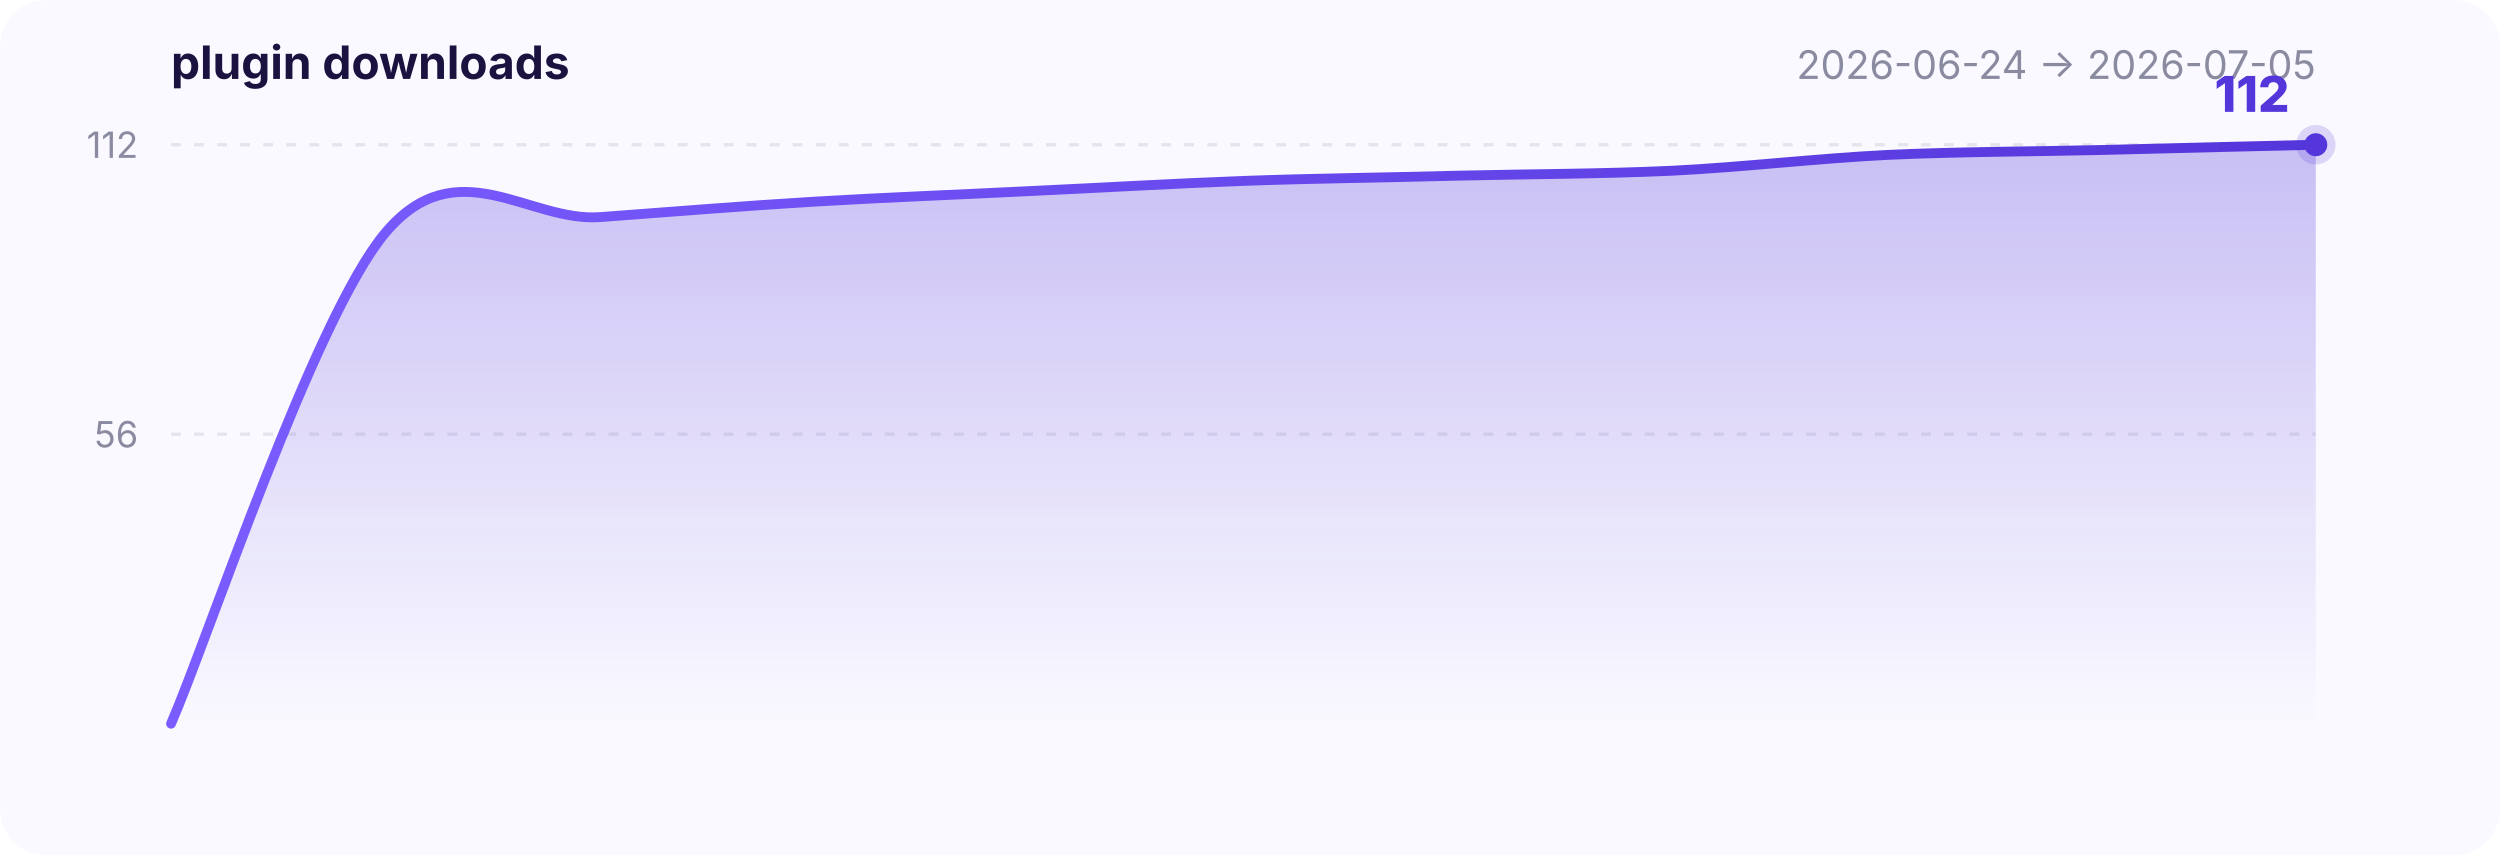
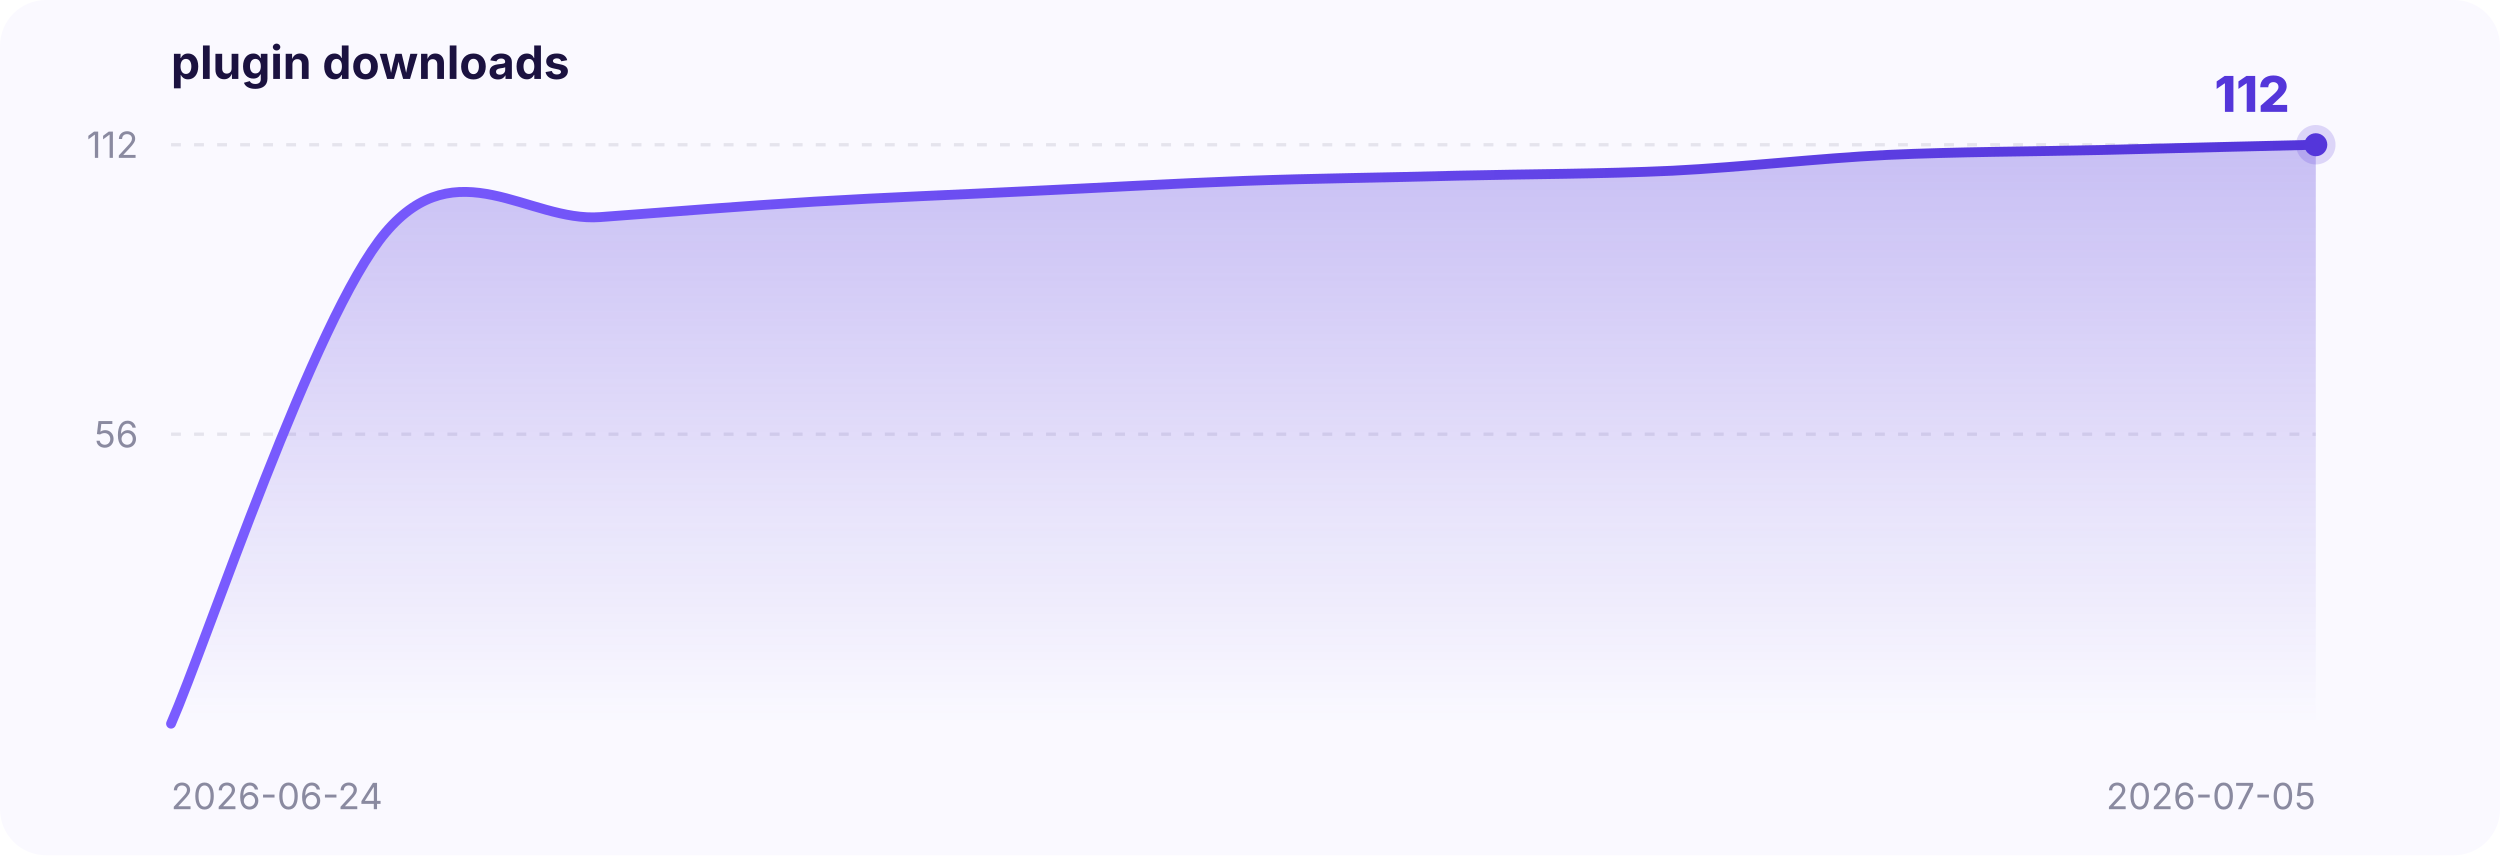
<svg xmlns="http://www.w3.org/2000/svg" width="760" height="260" viewBox="0 0 760 260" font-family="-apple-system,BlinkMacSystemFont,Segoe UI,sans-serif">
  <defs>
    <linearGradient id="area" x1="0" y1="0" x2="0" y2="1">
      <stop offset="0" stop-color="#5436DA" stop-opacity="0.30" />
      <stop offset="1" stop-color="#5436DA" stop-opacity="0" />
    </linearGradient>
    <linearGradient id="stroke" x1="0" y1="0" x2="1" y2="0">
      <stop offset="0" stop-color="#7a5cff" />
      <stop offset="1" stop-color="#5436DA" />
    </linearGradient>
  </defs>
  <rect x="0" y="0" width="760" height="260" rx="14" fill="#faf9ff" />
  <text x="52" y="24" font-size="14" font-weight="700" fill="#1b1240">plugin downloads</text>
-   <text x="704" y="24" text-anchor="end" font-size="12" fill="#8a8aa0">2026-06-24 → 2026-07-05</text>
  <line x1="52" y1="132.0" x2="704" y2="132.0" stroke="#8a8aa0" stroke-opacity="0.18" stroke-dasharray="3 4" />
  <text x="42" y="136.0" text-anchor="end" font-size="11" fill="#8a8aa0">56</text>
  <line x1="52" y1="44.0" x2="704" y2="44.0" stroke="#8a8aa0" stroke-opacity="0.18" stroke-dasharray="3 4" />
  <text x="42" y="48.0" text-anchor="end" font-size="11" fill="#8a8aa0">112</text>
+   <text x="52" y="246" font-size="11" fill="#8a8aa0">2026-06-24</text>
+   <text x="704" y="246" text-anchor="end" font-size="11" fill="#8a8aa0">2026-07-05</text>
  <path d="M 52.0,220.0 C 62.9,195.1 95.5,96.4 117.2,70.7 C 138.9,45.0 160.7,67.6 182.4,66.0 C 204.1,64.4 225.9,62.6 247.6,61.3 C 269.3,60.0 291.1,59.2 312.8,58.1 C 334.5,57.1 356.3,55.8 378.0,55.0 C 399.7,54.2 421.5,54.0 443.2,53.4 C 464.9,52.9 486.7,52.9 508.4,51.9 C 530.1,50.8 551.9,48.2 573.6,47.1 C 595.3,46.1 617.1,46.1 638.8,45.6 C 660.5,45.0 693.1,44.3 704.0,44.0 L 704.0,220 L 52.0,220 Z" fill="url(#area)" />
  <path d="M 52.0,220.0 C 62.9,195.1 95.5,96.4 117.2,70.7 C 138.9,45.0 160.7,67.6 182.4,66.0 C 204.1,64.4 225.9,62.6 247.6,61.3 C 269.3,60.0 291.1,59.2 312.8,58.1 C 334.5,57.1 356.3,55.8 378.0,55.0 C 399.7,54.2 421.5,54.0 443.2,53.4 C 464.9,52.9 486.7,52.9 508.4,51.9 C 530.1,50.8 551.9,48.2 573.6,47.1 C 595.3,46.1 617.1,46.1 638.8,45.6 C 660.5,45.0 693.1,44.3 704.0,44.0" fill="none" stroke="url(#stroke)" stroke-width="3" stroke-linecap="round" />
  <circle cx="704.0" cy="44.0" r="6" fill="#5436DA" fill-opacity="0.18" />
  <circle cx="704.0" cy="44.0" r="3.5" fill="#5436DA" />
  <text x="696.0" y="34.0" text-anchor="end" font-size="15" font-weight="800" fill="#5436DA">112</text>
</svg>
